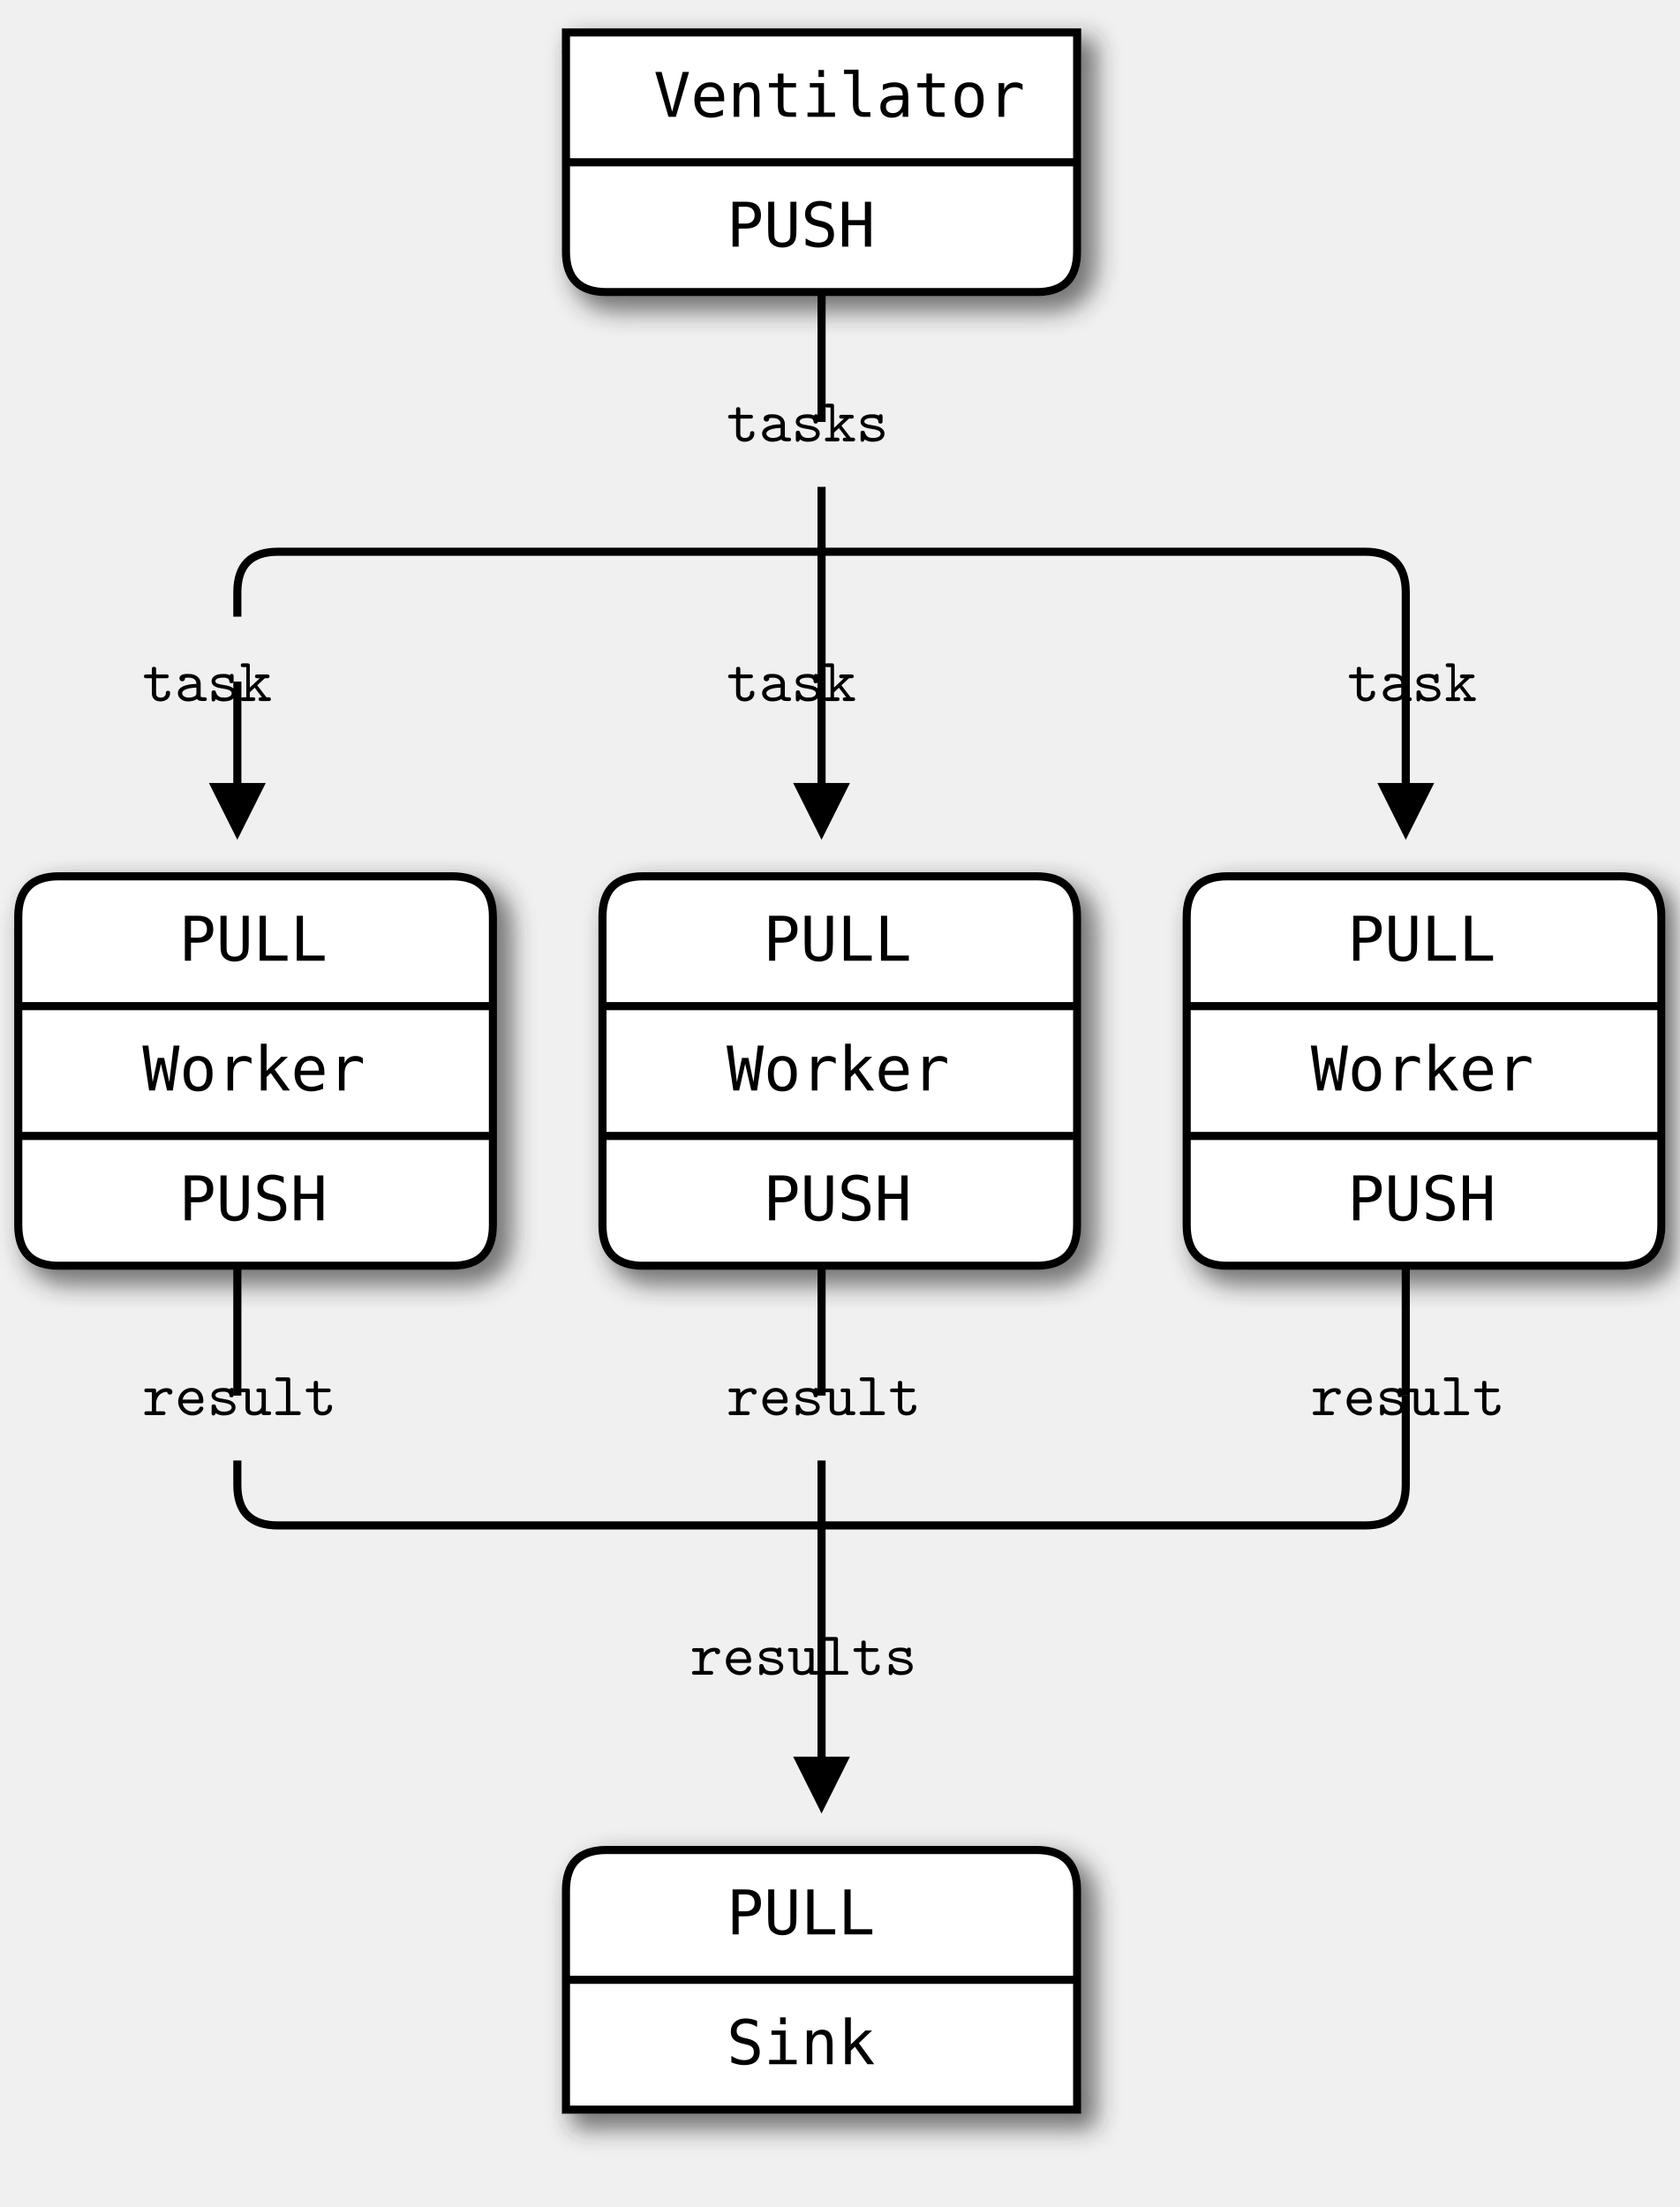
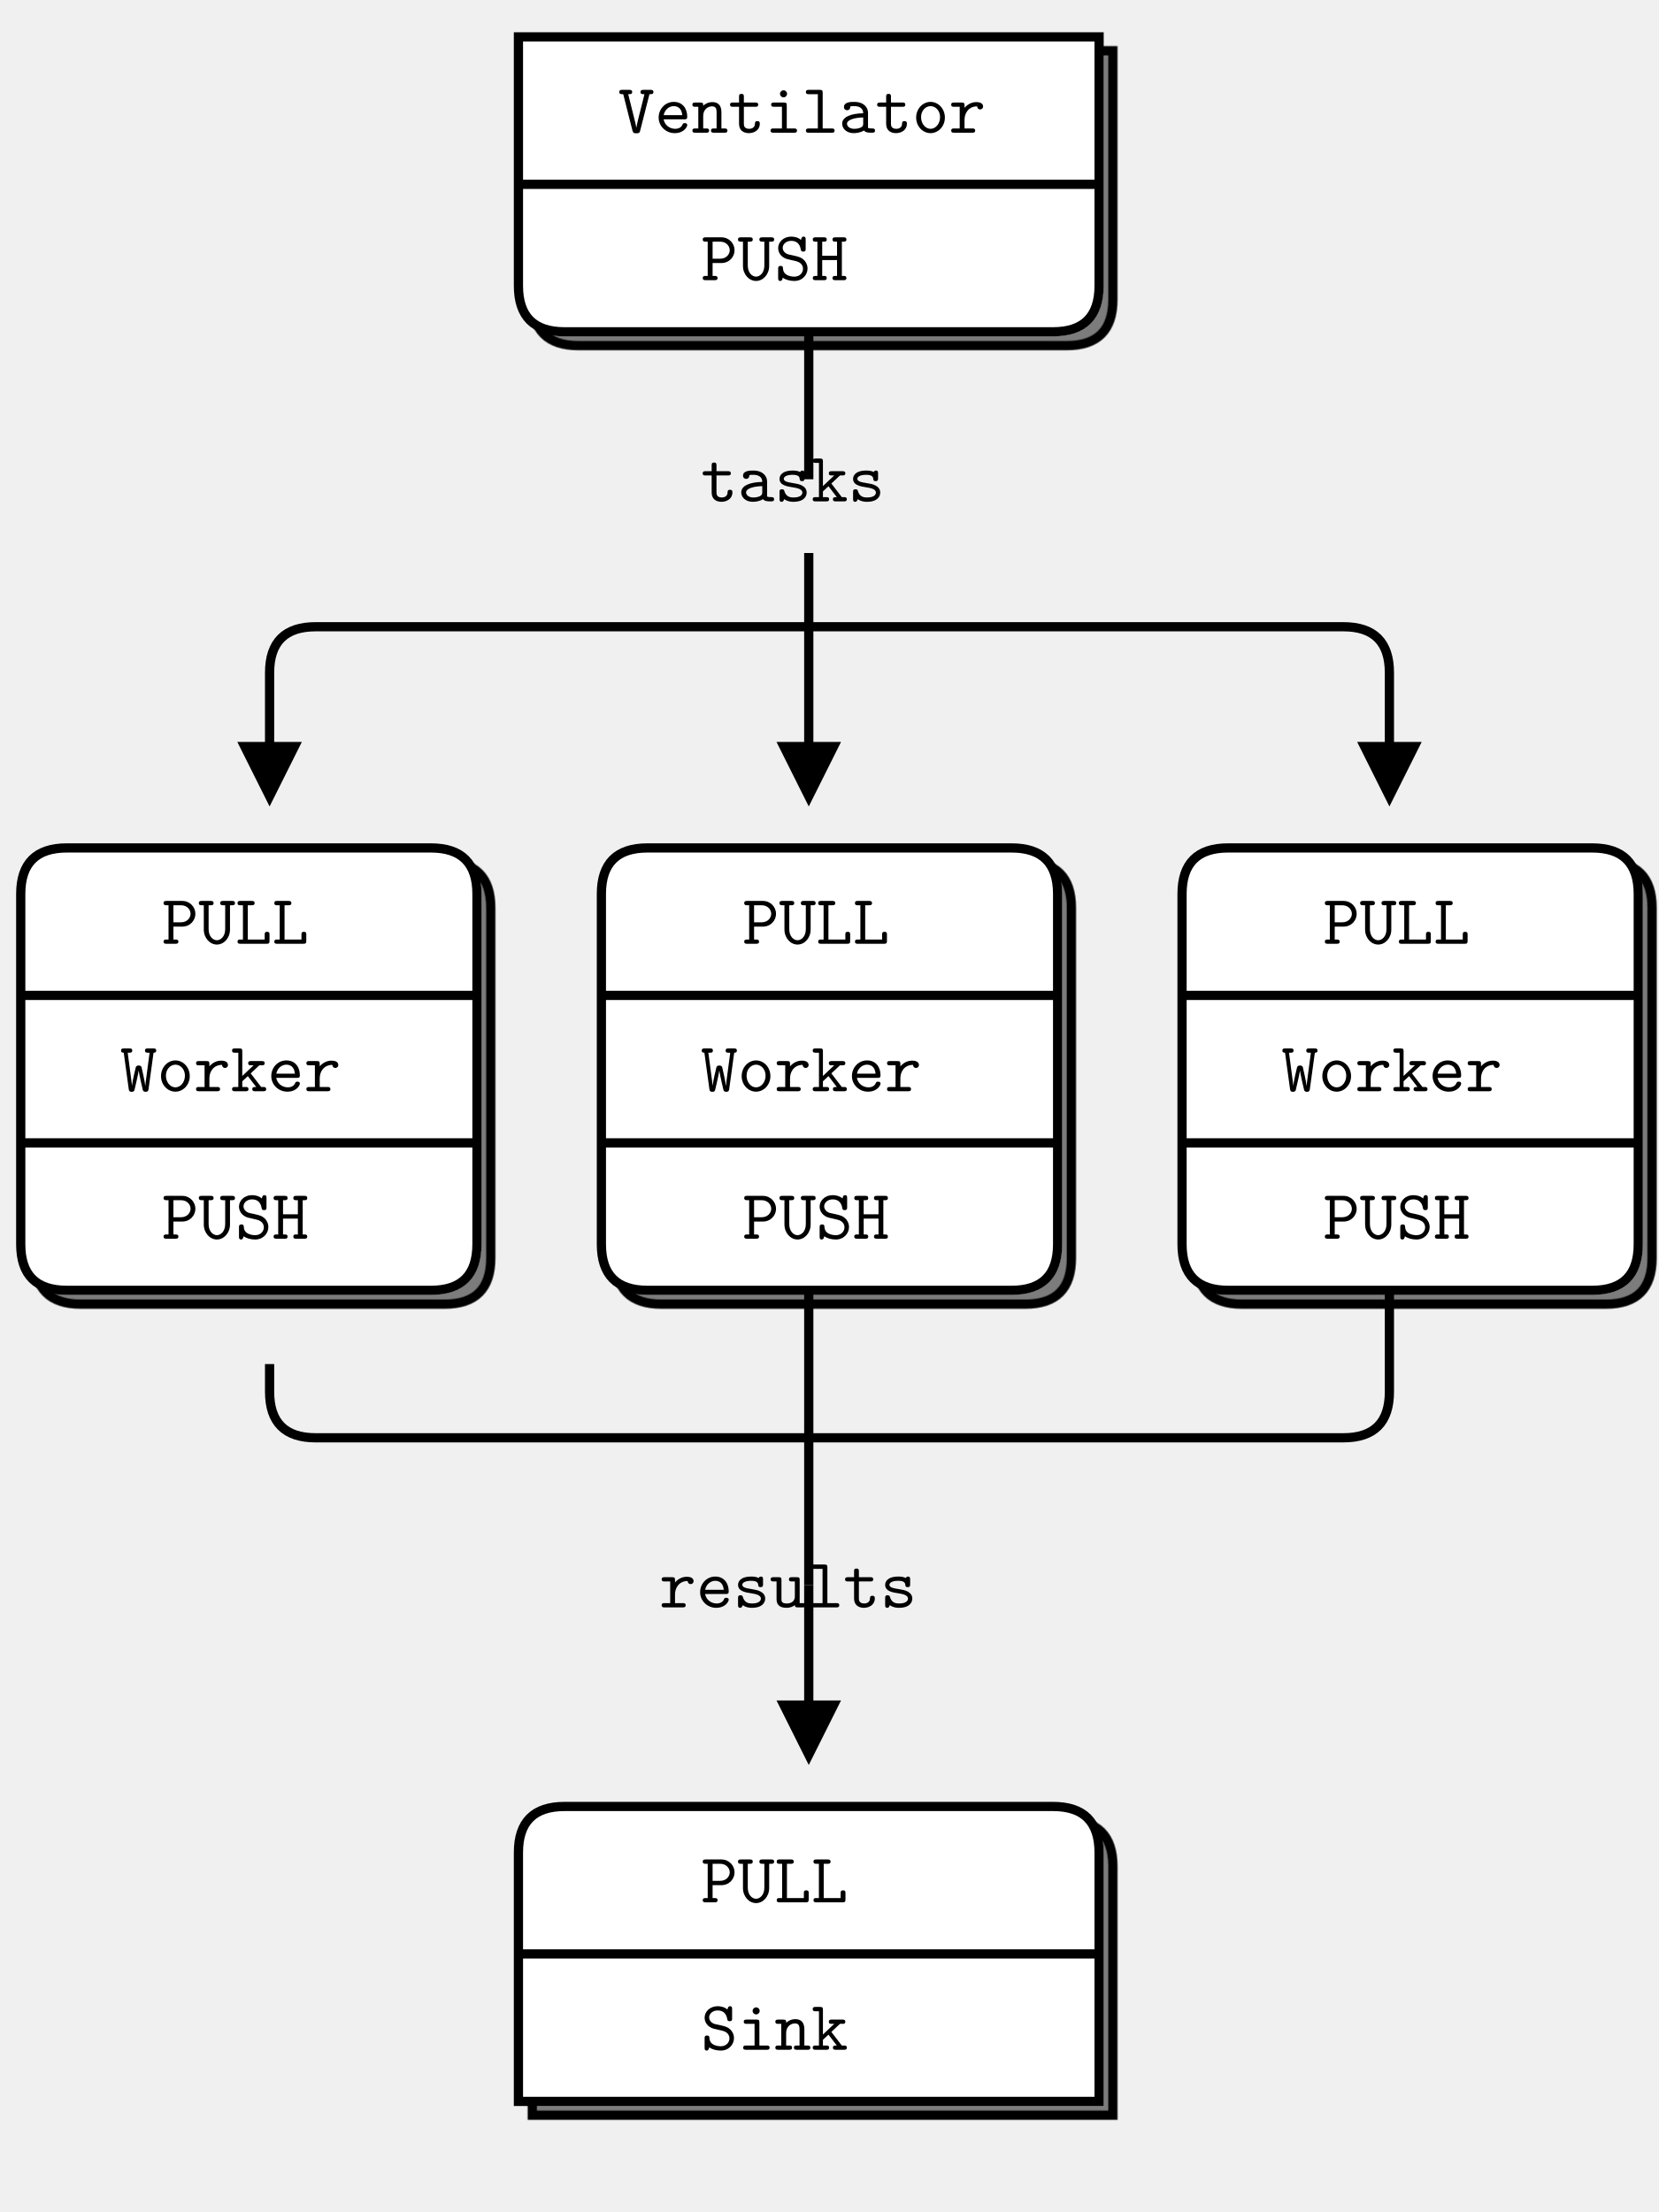
- <svg xmlns="http://www.w3.org/2000/svg" width="414px" height="544px" version="1.1">
+ <svg xmlns="http://www.w3.org/2000/svg" width="360px" height="480px" version="1.1">
  <defs>
    <filter id="dsFilter" width="150%" height="150%">
      <feOffset result="offOut" in="SourceGraphic" dx="3" dy="3" />
      <feColorMatrix result="matrixOut" in="offOut" type="matrix" values="0.2 0 0 0 0 0 0.2 0 0 0 0 0 0.2 0 0 0 0 0 1 0" />
-       <feGaussianBlur result="blurOut" in="matrixOut" stdDeviation="3" />
-       <feBlend in="SourceGraphic" in2="blurOut" mode="normal" />
+       <feBlend in="SourceGraphic" in2="matrixOut" mode="normal" />
    </filter>
    <marker id="iPointer" viewBox="0 0 10 10" refX="5" refY="5" markerUnits="strokeWidth" markerWidth="8" markerHeight="7" orient="auto">
      <path d="M 10 0 L 10 10 L 0 5 z" />
    </marker>
    <marker id="Pointer" viewBox="0 0 10 10" refX="5" refY="5" markerUnits="strokeWidth" markerWidth="8" markerHeight="7" orient="auto">
      <path d="M 0 0 L 10 5 L 0 10 z" />
    </marker>
  </defs>
  <g id="boxes" stroke="black" stroke-width="2" fill="none">
    <g id="group0">
-       <path id="path0" filter="url(#dsFilter)" fill="#fff" d="M 139.5 8 L 265.5 8 L 265.5 62 Q 265.5 72 255.5 72 L 149.5 72 Q 139.5 72 139.5 62 Z" />
-       <text x="161.1" y="28.8" id="text0" fill="#000" stroke="none" style="font-family:Consolas,Monaco,Anonymous Pro,Anonymous,Bitstream Sans Mono,monospace;font-size:15.2px">Ventilator </text>
-       <text x="179.1" y="60.8" id="text0" fill="#000" stroke="none" style="font-family:Consolas,Monaco,Anonymous Pro,Anonymous,Bitstream Sans Mono,monospace;font-size:15.2px">PUSH </text>
+       <path id="path0" filter="url(#dsFilter)" fill="#fff" d="M 112.5 8 L 238.5 8 L 238.5 62 Q 238.5 72 228.5 72 L 122.5 72 Q 112.5 72 112.5 62 Z" />
+       <text x="134.1" y="28.8" id="text0" fill="#000" stroke="none" style="font-family:LMMono10,monospace;font-size:15.2px">Ventilator </text>
+       <text x="152.1" y="60.8" id="text0" fill="#000" stroke="none" style="font-family:LMMono10,monospace;font-size:15.2px">PUSH </text>
    </g>
    <g id="group10">
-       <path id="path10" filter="url(#dsFilter)" fill="#fff" d="M 4.5 226 Q 4.5 216 14.5 216 L 111.5 216 Q 121.5 216 121.5 226 L 121.5 302 Q 121.5 312 111.5 312 L 14.5 312 Q 4.5 312 4.5 302 Z" />
-       <text x="44.1" y="236.8" id="text10" fill="#000" stroke="none" style="font-family:Consolas,Monaco,Anonymous Pro,Anonymous,Bitstream Sans Mono,monospace;font-size:15.2px">PULL </text>
-       <text x="35.1" y="268.8" id="text10" fill="#000" stroke="none" style="font-family:Consolas,Monaco,Anonymous Pro,Anonymous,Bitstream Sans Mono,monospace;font-size:15.2px">Worker </text>
-       <text x="44.1" y="300.8" id="text10" fill="#000" stroke="none" style="font-family:Consolas,Monaco,Anonymous Pro,Anonymous,Bitstream Sans Mono,monospace;font-size:15.2px">PUSH </text>
+       <path id="path10" filter="url(#dsFilter)" fill="#fff" d="M 4.5 194 Q 4.5 184 14.5 184 L 93.5 184 Q 103.5 184 103.5 194 L 103.5 270 Q 103.5 280 93.5 280 L 14.5 280 Q 4.5 280 4.5 270 Z" />
+       <text x="35.1" y="204.8" id="text10" fill="#000" stroke="none" style="font-family:LMMono10,monospace;font-size:15.2px">PULL </text>
+       <text x="26.1" y="236.8" id="text10" fill="#000" stroke="none" style="font-family:LMMono10,monospace;font-size:15.2px">Worker </text>
+       <text x="35.1" y="268.8" id="text10" fill="#000" stroke="none" style="font-family:LMMono10,monospace;font-size:15.2px">PUSH </text>
    </g>
    <g id="group12">
-       <path id="path12" filter="url(#dsFilter)" fill="#fff" d="M 148.5 226 Q 148.5 216 158.5 216 L 255.5 216 Q 265.5 216 265.5 226 L 265.5 302 Q 265.5 312 255.5 312 L 158.5 312 Q 148.5 312 148.5 302 Z" />
-       <text x="188.1" y="236.8" id="text12" fill="#000" stroke="none" style="font-family:Consolas,Monaco,Anonymous Pro,Anonymous,Bitstream Sans Mono,monospace;font-size:15.2px">PULL </text>
-       <text x="179.1" y="268.8" id="text12" fill="#000" stroke="none" style="font-family:Consolas,Monaco,Anonymous Pro,Anonymous,Bitstream Sans Mono,monospace;font-size:15.2px">Worker </text>
-       <text x="188.1" y="300.8" id="text12" fill="#000" stroke="none" style="font-family:Consolas,Monaco,Anonymous Pro,Anonymous,Bitstream Sans Mono,monospace;font-size:15.2px">PUSH </text>
+       <path id="path12" filter="url(#dsFilter)" fill="#fff" d="M 130.5 194 Q 130.5 184 140.5 184 L 219.5 184 Q 229.5 184 229.5 194 L 229.5 270 Q 229.5 280 219.5 280 L 140.5 280 Q 130.5 280 130.5 270 Z" />
+       <text x="161.1" y="204.8" id="text12" fill="#000" stroke="none" style="font-family:LMMono10,monospace;font-size:15.2px">PULL </text>
+       <text x="152.1" y="236.8" id="text12" fill="#000" stroke="none" style="font-family:LMMono10,monospace;font-size:15.2px">Worker </text>
+       <text x="161.1" y="268.8" id="text12" fill="#000" stroke="none" style="font-family:LMMono10,monospace;font-size:15.2px">PUSH </text>
    </g>
    <g id="group14">
-       <path id="path14" filter="url(#dsFilter)" fill="#fff" d="M 292.5 226 Q 292.5 216 302.5 216 L 399.5 216 Q 409.5 216 409.5 226 L 409.5 302 Q 409.5 312 399.5 312 L 302.5 312 Q 292.5 312 292.5 302 Z" />
-       <text x="332.1" y="236.8" id="text14" fill="#000" stroke="none" style="font-family:Consolas,Monaco,Anonymous Pro,Anonymous,Bitstream Sans Mono,monospace;font-size:15.2px">PULL </text>
-       <text x="323.1" y="268.8" id="text14" fill="#000" stroke="none" style="font-family:Consolas,Monaco,Anonymous Pro,Anonymous,Bitstream Sans Mono,monospace;font-size:15.2px">Worker </text>
-       <text x="332.1" y="300.8" id="text14" fill="#000" stroke="none" style="font-family:Consolas,Monaco,Anonymous Pro,Anonymous,Bitstream Sans Mono,monospace;font-size:15.2px">PUSH </text>
+       <path id="path14" filter="url(#dsFilter)" fill="#fff" d="M 256.5 194 Q 256.5 184 266.5 184 L 345.5 184 Q 355.5 184 355.5 194 L 355.5 270 Q 355.5 280 345.5 280 L 266.5 280 Q 256.5 280 256.5 270 Z" />
+       <text x="287.1" y="204.8" id="text14" fill="#000" stroke="none" style="font-family:LMMono10,monospace;font-size:15.2px">PULL </text>
+       <text x="278.1" y="236.8" id="text14" fill="#000" stroke="none" style="font-family:LMMono10,monospace;font-size:15.2px">Worker </text>
+       <text x="287.1" y="268.8" id="text14" fill="#000" stroke="none" style="font-family:LMMono10,monospace;font-size:15.2px">PUSH </text>
    </g>
    <g id="group40">
-       <path id="path40" filter="url(#dsFilter)" fill="#fff" d="M 139.5 466 Q 139.5 456 149.5 456 L 255.5 456 Q 265.5 456 265.5 466 L 265.5 520 L 139.5 520 Z" />
-       <text x="179.1" y="476.8" id="text40" fill="#000" stroke="none" style="font-family:Consolas,Monaco,Anonymous Pro,Anonymous,Bitstream Sans Mono,monospace;font-size:15.2px">PULL </text>
-       <text x="179.1" y="508.8" id="text40" fill="#000" stroke="none" style="font-family:Consolas,Monaco,Anonymous Pro,Anonymous,Bitstream Sans Mono,monospace;font-size:15.2px">Sink </text>
+       <path id="path40" filter="url(#dsFilter)" fill="#fff" d="M 112.5 402 Q 112.5 392 122.5 392 L 228.5 392 Q 238.5 392 238.5 402 L 238.5 456 L 112.5 456 Z" />
+       <text x="152.1" y="412.8" id="text40" fill="#000" stroke="none" style="font-family:LMMono10,monospace;font-size:15.2px">PULL </text>
+       <text x="152.1" y="444.8" id="text40" fill="#000" stroke="none" style="font-family:LMMono10,monospace;font-size:15.2px">Sink </text>
    </g>
  </g>
  <g id="lines" stroke="black" stroke-width="2" fill="none">
-     <g id="group61">
-       <path id="path61" d="M 4.5 248 L 121.5 248 " />
+     <g id="group59">
+       <path id="path59" d="M 4.5 216 L 103.5 216 " />
    </g>
-     <g id="group64">
-       <path id="path64" d="M 4.5 280 L 121.5 280 " />
+     <g id="group62">
+       <path id="path62" d="M 4.5 248 L 103.5 248 " />
    </g>
-     <g id="group261">
-       <path id="path261" d="M 58.5 152 L 58.5 146 Q 58.5 136 68.5 136 L 202.5 136 L 336.5 136 Q 346.5 136 346.5 146 L 346.5 168 " />
+     <g id="group238">
+       <path id="path238" marker-start="url(#iPointer)" marker-end="url(#Pointer)" d="M 58.5 168 L 58.5 146 Q 58.5 136 68.5 136 L 175.5 136 L 291.5 136 Q 301.5 136 301.5 146 L 301.5 168 " />
    </g>
-     <g id="group264">
-       <path id="path264" marker-start="url(#iPointer)" d="M 58.5 200 L 58.5 168 " />
+     <g id="group246">
+       <path id="path246" d="M 58.5 296 L 58.5 302 Q 58.5 312 68.5 312 L 175.5 312 L 291.5 312 Q 301.5 312 301.5 302 L 301.5 280 " />
    </g>
-     <g id="group271">
-       <path id="path271" d="M 58.5 312 L 58.5 344 " />
+     <g id="group410">
+       <path id="path410" d="M 112.5 40 L 238.5 40 " />
    </g>
-     <g id="group275">
-       <path id="path275" d="M 58.5 360 L 58.5 366 Q 58.5 376 68.5 376 L 202.5 376 L 336.5 376 Q 346.5 376 346.5 366 L 346.5 344 " />
+     <g id="group435">
+       <path id="path435" d="M 112.5 424 L 238.5 424 " />
    </g>
-     <g id="group561">
-       <path id="path561" d="M 139.5 40 L 265.5 40 " />
+     <g id="group483">
+       <path id="path483" d="M 130.5 216 L 229.5 216 " />
    </g>
-     <g id="group590">
-       <path id="path590" d="M 139.5 488 L 265.5 488 " />
+     <g id="group486">
+       <path id="path486" d="M 130.5 248 L 229.5 248 " />
    </g>
-     <g id="group610">
-       <path id="path610" d="M 148.5 248 L 265.5 248 " />
+     <g id="group626">
+       <path id="path626" d="M 175.5 72 L 175.5 104 " />
    </g>
-     <g id="group613">
-       <path id="path613" d="M 148.5 280 L 265.5 280 " />
+     <g id="group630">
+       <path id="path630" marker-end="url(#Pointer)" d="M 175.5 120 L 175.5 136 L 175.5 168 " />
    </g>
-     <g id="group805">
-       <path id="path805" d="M 202.5 72 L 202.5 104 " />
+     <g id="group640">
+       <path id="path640" d="M 175.5 280 L 175.5 312 L 175.5 344 " />
    </g>
-     <g id="group809">
-       <path id="path809" d="M 202.5 120 L 202.5 136 L 202.5 168 " />
+     <g id="group647">
+       <path id="path647" marker-start="url(#iPointer)" d="M 175.5 376 L 175.5 344 " />
    </g>
-     <g id="group814">
-       <path id="path814" marker-start="url(#iPointer)" d="M 202.5 200 L 202.5 168 " />
+     <g id="group907">
+       <path id="path907" d="M 256.5 216 L 355.5 216 " />
    </g>
-     <g id="group821">
-       <path id="path821" d="M 202.5 312 L 202.5 344 " />
-     </g>
-     <g id="group825">
-       <path id="path825" d="M 202.5 360 L 202.5 376 L 202.5 408 " />
-     </g>
-     <g id="group830">
-       <path id="path830" marker-start="url(#iPointer)" d="M 202.5 440 L 202.5 408 " />
-     </g>
-     <g id="group1158">
-       <path id="path1158" d="M 292.5 248 L 409.5 248 " />
-     </g>
-     <g id="group1161">
-       <path id="path1161" d="M 292.5 280 L 409.5 280 " />
-     </g>
-     <g id="group1361">
-       <path id="path1361" marker-start="url(#iPointer)" d="M 346.5 200 L 346.5 168 " />
-     </g>
-     <g id="group1368">
-       <path id="path1368" d="M 346.5 312 L 346.5 344 " />
+     <g id="group910">
+       <path id="path910" d="M 256.5 248 L 355.5 248 " />
    </g>
  </g>
  <g id="text" fill="black" style="font-family:LMMono10,monospace;font-size:15.2px">
-     <text x="179.1" y="108.8" id="text2" fill="#000">tasks</text>
-     <text x="35.1" y="172.8" id="text3" fill="#000">task </text>
-     <text x="179.1" y="172.8" id="text4" fill="#000">task </text>
-     <text x="332.1" y="172.8" id="text5" fill="#000">task</text>
-     <text x="35.1" y="348.8" id="text15" fill="#000">result </text>
-     <text x="179.1" y="348.8" id="text16" fill="#000">result </text>
-     <text x="323.1" y="348.8" id="text17" fill="#000">result</text>
-     <text x="170.1" y="412.8" id="text18" fill="#000">results</text>
+     <text x="152.1" y="108.8" id="text2" fill="#000">tasks</text>
+     <text x="143.1" y="348.8" id="text12" fill="#000">results</text>
  </g>
</svg>
